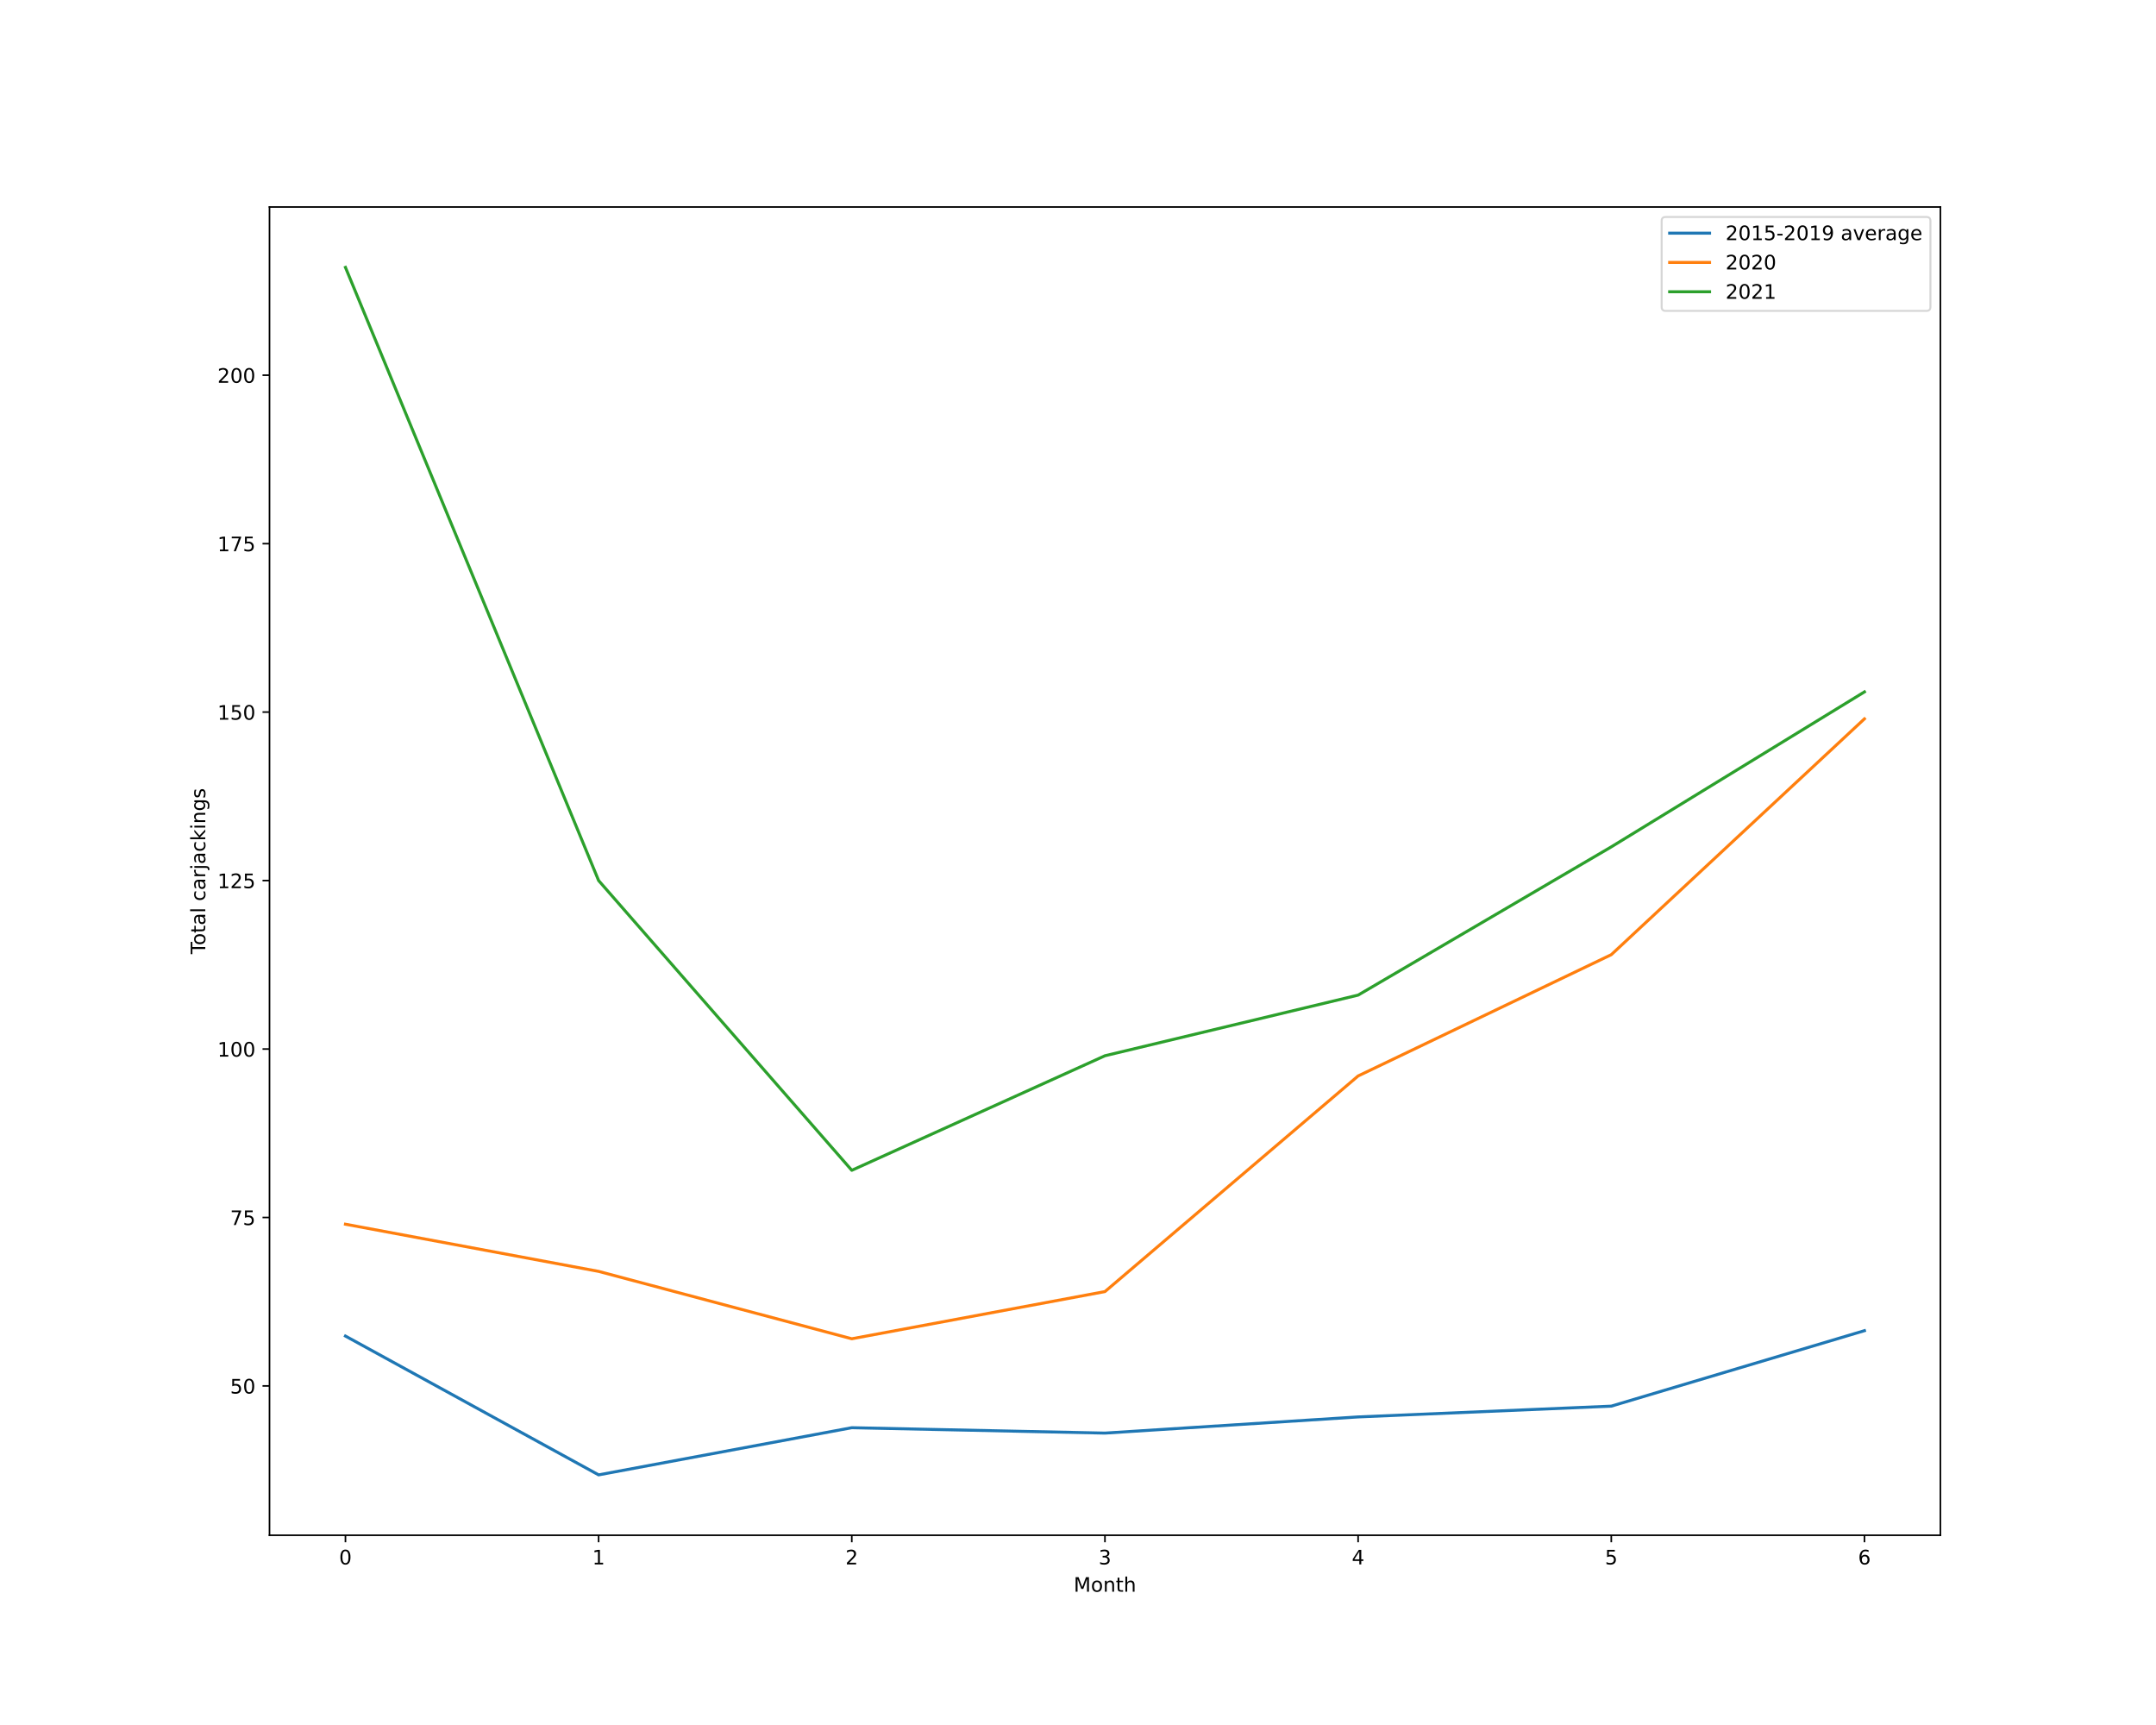
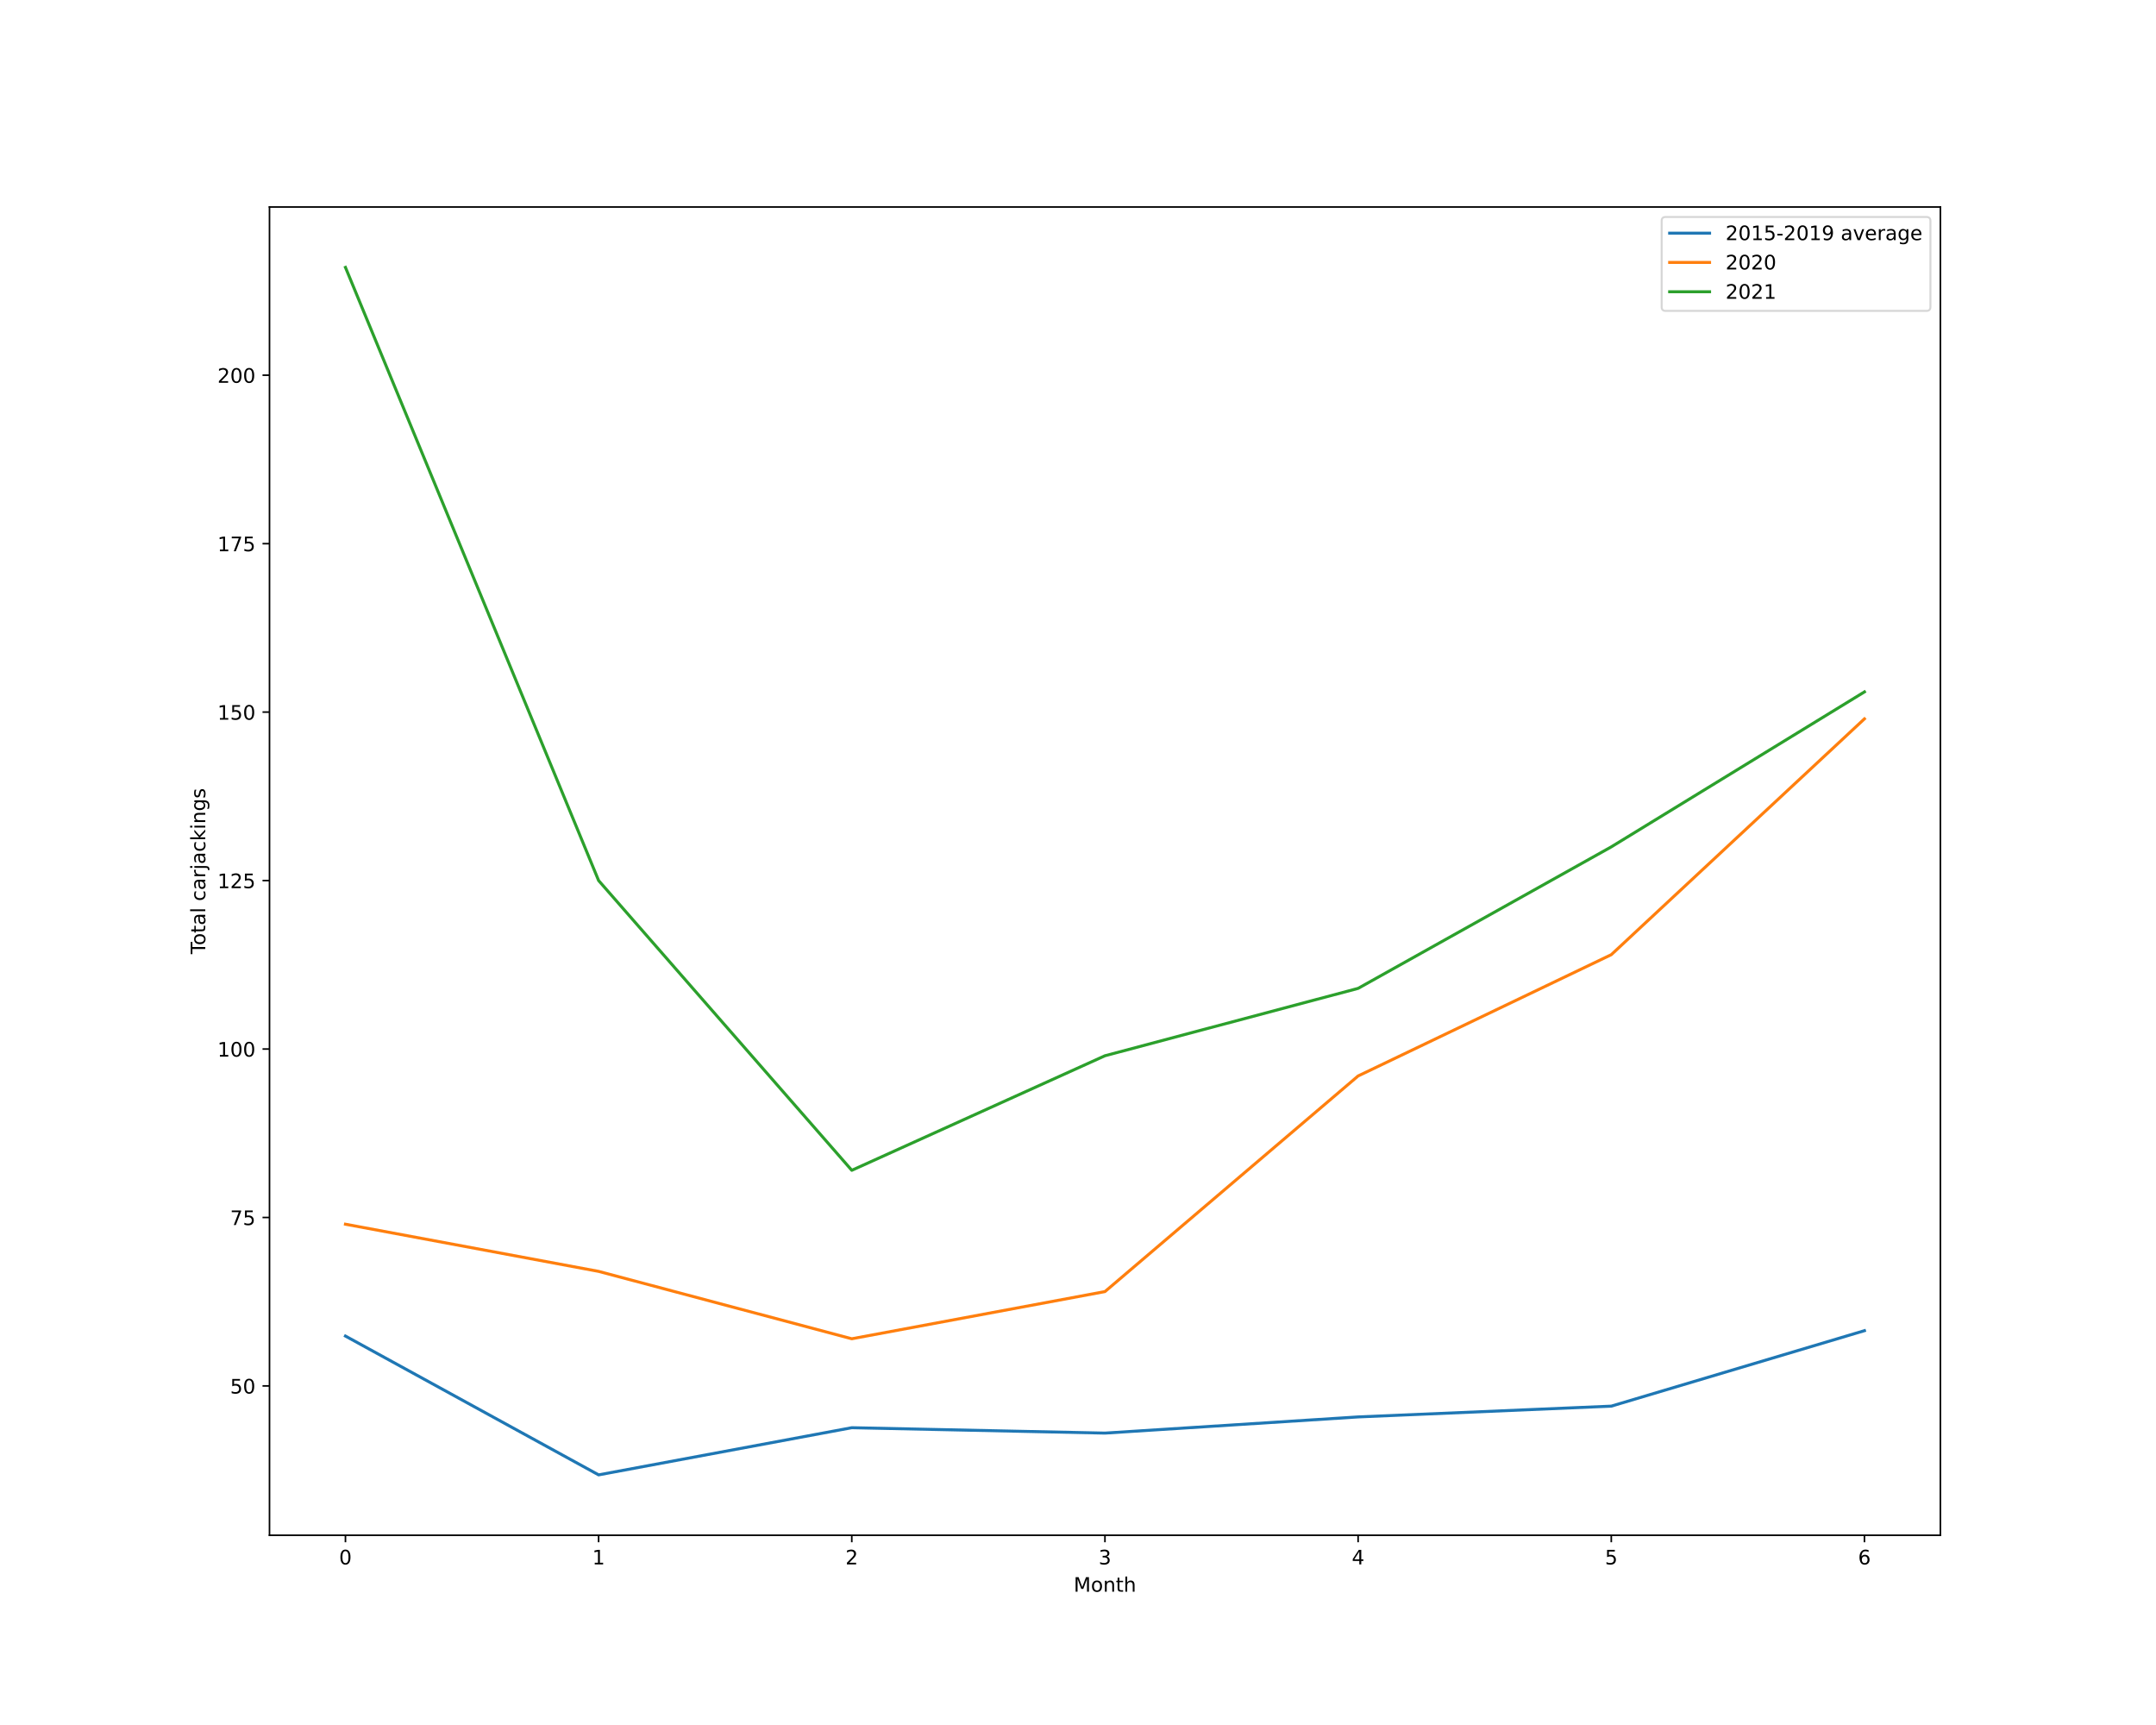
<svg xmlns="http://www.w3.org/2000/svg" xmlns:xlink="http://www.w3.org/1999/xlink" height="864pt" version="1.1" viewBox="0 0 1080 864" width="1080pt">
  <defs>
    <style type="text/css">*{stroke-linecap:butt;stroke-linejoin:round;}</style>
  </defs>
  <g id="figure_1">
    <g id="patch_1">
      <path d="M 0 864  L 1080 864  L 1080 0  L 0 0  z " style="fill:#ffffff;" />
    </g>
    <g id="axes_1">
      <g id="patch_2">
        <path d="M 135 768.96  L 972 768.96  L 972 103.68  L 135 103.68  z " style="fill:#ffffff;" />
      </g>
      <g id="matplotlib.axis_1">
        <g id="xtick_1">
          <g id="line2d_1">
            <defs>
-               <path d="M 0 0  L 0 3.5  " id="mff1d9d8dd3" style="stroke:#000000;stroke-width:0.8;" />
-             </defs>
-             <g>
-               <use style="stroke:#000000;stroke-width:0.8;" x="173.045" xlink:href="#mff1d9d8dd3" y="768.96" />
+               <path d="M 0 0  L 0 3.5  " id="m448ebe3832" style="stroke:#000000;stroke-width:0.8;" />
+             </defs>
+             <g>
+               <use style="stroke:#000000;stroke-width:0.8;" x="173.045" xlink:href="#m448ebe3832" y="768.96" />
            </g>
          </g>
          <g id="text_1">
            <g transform="translate(169.8642 783.5584)scale(0.1 -0.1)">
              <defs>
                <path d="M 2034 4250  Q 1547 4250 1301 3770  Q 1056 3291 1056 2328  Q 1056 1369 1301 889  Q 1547 409 2034 409  Q 2525 409 2770 889  Q 3016 1369 3016 2328  Q 3016 3291 2770 3770  Q 2525 4250 2034 4250  z M 2034 4750  Q 2819 4750 3233 4129  Q 3647 3509 3647 2328  Q 3647 1150 3233 529  Q 2819 -91 2034 -91  Q 1250 -91 836 529  Q 422 1150 422 2328  Q 422 3509 836 4129  Q 1250 4750 2034 4750  z " id="DejaVuSans-30" transform="scale(0.015625)" />
              </defs>
              <use xlink:href="#DejaVuSans-30" />
            </g>
          </g>
        </g>
        <g id="xtick_2">
          <g id="line2d_2">
            <g>
-               <use style="stroke:#000000;stroke-width:0.8;" x="299.864" xlink:href="#mff1d9d8dd3" y="768.96" />
+               <use style="stroke:#000000;stroke-width:0.8;" x="299.864" xlink:href="#m448ebe3832" y="768.96" />
            </g>
          </g>
          <g id="text_2">
            <g transform="translate(296.6824 783.5584)scale(0.1 -0.1)">
              <defs>
                <path d="M 794 531  L 1825 531  L 1825 4091  L 703 3866  L 703 4441  L 1819 4666  L 2450 4666  L 2450 531  L 3481 531  L 3481 0  L 794 0  L 794 531  z " id="DejaVuSans-31" transform="scale(0.015625)" />
              </defs>
              <use xlink:href="#DejaVuSans-31" />
            </g>
          </g>
        </g>
        <g id="xtick_3">
          <g id="line2d_3">
            <g>
-               <use style="stroke:#000000;stroke-width:0.8;" x="426.682" xlink:href="#mff1d9d8dd3" y="768.96" />
+               <use style="stroke:#000000;stroke-width:0.8;" x="426.682" xlink:href="#m448ebe3832" y="768.96" />
            </g>
          </g>
          <g id="text_3">
            <g transform="translate(423.5006 783.5584)scale(0.1 -0.1)">
              <defs>
                <path d="M 1228 531  L 3431 531  L 3431 0  L 469 0  L 469 531  Q 828 903 1448 1529  Q 2069 2156 2228 2338  Q 2531 2678 2651 2914  Q 2772 3150 2772 3378  Q 2772 3750 2511 3984  Q 2250 4219 1831 4219  Q 1534 4219 1204 4116  Q 875 4013 500 3803  L 500 4441  Q 881 4594 1212 4672  Q 1544 4750 1819 4750  Q 2544 4750 2975 4387  Q 3406 4025 3406 3419  Q 3406 3131 3298 2873  Q 3191 2616 2906 2266  Q 2828 2175 2409 1742  Q 1991 1309 1228 531  z " id="DejaVuSans-32" transform="scale(0.015625)" />
              </defs>
              <use xlink:href="#DejaVuSans-32" />
            </g>
          </g>
        </g>
        <g id="xtick_4">
          <g id="line2d_4">
            <g>
-               <use style="stroke:#000000;stroke-width:0.8;" x="553.5" xlink:href="#mff1d9d8dd3" y="768.96" />
+               <use style="stroke:#000000;stroke-width:0.8;" x="553.5" xlink:href="#m448ebe3832" y="768.96" />
            </g>
          </g>
          <g id="text_4">
            <g transform="translate(550.3188 783.5584)scale(0.1 -0.1)">
              <defs>
                <path d="M 2597 2516  Q 3050 2419 3304 2112  Q 3559 1806 3559 1356  Q 3559 666 3084 287  Q 2609 -91 1734 -91  Q 1441 -91 1130 -33  Q 819 25 488 141  L 488 750  Q 750 597 1062 519  Q 1375 441 1716 441  Q 2309 441 2620 675  Q 2931 909 2931 1356  Q 2931 1769 2642 2001  Q 2353 2234 1838 2234  L 1294 2234  L 1294 2753  L 1863 2753  Q 2328 2753 2575 2939  Q 2822 3125 2822 3475  Q 2822 3834 2567 4026  Q 2313 4219 1838 4219  Q 1578 4219 1281 4162  Q 984 4106 628 3988  L 628 4550  Q 988 4650 1302 4700  Q 1616 4750 1894 4750  Q 2613 4750 3031 4423  Q 3450 4097 3450 3541  Q 3450 3153 3228 2886  Q 3006 2619 2597 2516  z " id="DejaVuSans-33" transform="scale(0.015625)" />
              </defs>
              <use xlink:href="#DejaVuSans-33" />
            </g>
          </g>
        </g>
        <g id="xtick_5">
          <g id="line2d_5">
            <g>
-               <use style="stroke:#000000;stroke-width:0.8;" x="680.318" xlink:href="#mff1d9d8dd3" y="768.96" />
+               <use style="stroke:#000000;stroke-width:0.8;" x="680.318" xlink:href="#m448ebe3832" y="768.96" />
            </g>
          </g>
          <g id="text_5">
            <g transform="translate(677.1369 783.5584)scale(0.1 -0.1)">
              <defs>
                <path d="M 2419 4116  L 825 1625  L 2419 1625  L 2419 4116  z M 2253 4666  L 3047 4666  L 3047 1625  L 3713 1625  L 3713 1100  L 3047 1100  L 3047 0  L 2419 0  L 2419 1100  L 313 1100  L 313 1709  L 2253 4666  z " id="DejaVuSans-34" transform="scale(0.015625)" />
              </defs>
              <use xlink:href="#DejaVuSans-34" />
            </g>
          </g>
        </g>
        <g id="xtick_6">
          <g id="line2d_6">
            <g>
-               <use style="stroke:#000000;stroke-width:0.8;" x="807.136" xlink:href="#mff1d9d8dd3" y="768.96" />
+               <use style="stroke:#000000;stroke-width:0.8;" x="807.136" xlink:href="#m448ebe3832" y="768.96" />
            </g>
          </g>
          <g id="text_6">
            <g transform="translate(803.9551 783.5584)scale(0.1 -0.1)">
              <defs>
                <path d="M 691 4666  L 3169 4666  L 3169 4134  L 1269 4134  L 1269 2991  Q 1406 3038 1543 3061  Q 1681 3084 1819 3084  Q 2600 3084 3056 2656  Q 3513 2228 3513 1497  Q 3513 744 3044 326  Q 2575 -91 1722 -91  Q 1428 -91 1123 -41  Q 819 9 494 109  L 494 744  Q 775 591 1075 516  Q 1375 441 1709 441  Q 2250 441 2565 725  Q 2881 1009 2881 1497  Q 2881 1984 2565 2268  Q 2250 2553 1709 2553  Q 1456 2553 1204 2497  Q 953 2441 691 2322  L 691 4666  z " id="DejaVuSans-35" transform="scale(0.015625)" />
              </defs>
              <use xlink:href="#DejaVuSans-35" />
            </g>
          </g>
        </g>
        <g id="xtick_7">
          <g id="line2d_7">
            <g>
-               <use style="stroke:#000000;stroke-width:0.8;" x="933.955" xlink:href="#mff1d9d8dd3" y="768.96" />
+               <use style="stroke:#000000;stroke-width:0.8;" x="933.955" xlink:href="#m448ebe3832" y="768.96" />
            </g>
          </g>
          <g id="text_7">
            <g transform="translate(930.7733 783.5584)scale(0.1 -0.1)">
              <defs>
                <path d="M 2113 2584  Q 1688 2584 1439 2293  Q 1191 2003 1191 1497  Q 1191 994 1439 701  Q 1688 409 2113 409  Q 2538 409 2786 701  Q 3034 994 3034 1497  Q 3034 2003 2786 2293  Q 2538 2584 2113 2584  z M 3366 4563  L 3366 3988  Q 3128 4100 2886 4159  Q 2644 4219 2406 4219  Q 1781 4219 1451 3797  Q 1122 3375 1075 2522  Q 1259 2794 1537 2939  Q 1816 3084 2150 3084  Q 2853 3084 3261 2657  Q 3669 2231 3669 1497  Q 3669 778 3244 343  Q 2819 -91 2113 -91  Q 1303 -91 875 529  Q 447 1150 447 2328  Q 447 3434 972 4092  Q 1497 4750 2381 4750  Q 2619 4750 2861 4703  Q 3103 4656 3366 4563  z " id="DejaVuSans-36" transform="scale(0.015625)" />
              </defs>
              <use xlink:href="#DejaVuSans-36" />
            </g>
          </g>
        </g>
        <g id="text_8">
          <g transform="translate(537.8289 797.2366)scale(0.1 -0.1)">
            <defs>
              <path d="M 628 4666  L 1569 4666  L 2759 1491  L 3956 4666  L 4897 4666  L 4897 0  L 4281 0  L 4281 4097  L 3078 897  L 2444 897  L 1241 4097  L 1241 0  L 628 0  L 628 4666  z " id="DejaVuSans-4d" transform="scale(0.015625)" />
              <path d="M 1959 3097  Q 1497 3097 1228 2736  Q 959 2375 959 1747  Q 959 1119 1226 758  Q 1494 397 1959 397  Q 2419 397 2687 759  Q 2956 1122 2956 1747  Q 2956 2369 2687 2733  Q 2419 3097 1959 3097  z M 1959 3584  Q 2709 3584 3137 3096  Q 3566 2609 3566 1747  Q 3566 888 3137 398  Q 2709 -91 1959 -91  Q 1206 -91 779 398  Q 353 888 353 1747  Q 353 2609 779 3096  Q 1206 3584 1959 3584  z " id="DejaVuSans-6f" transform="scale(0.015625)" />
              <path d="M 3513 2113  L 3513 0  L 2938 0  L 2938 2094  Q 2938 2591 2744 2837  Q 2550 3084 2163 3084  Q 1697 3084 1428 2787  Q 1159 2491 1159 1978  L 1159 0  L 581 0  L 581 3500  L 1159 3500  L 1159 2956  Q 1366 3272 1645 3428  Q 1925 3584 2291 3584  Q 2894 3584 3203 3211  Q 3513 2838 3513 2113  z " id="DejaVuSans-6e" transform="scale(0.015625)" />
              <path d="M 1172 4494  L 1172 3500  L 2356 3500  L 2356 3053  L 1172 3053  L 1172 1153  Q 1172 725 1289 603  Q 1406 481 1766 481  L 2356 481  L 2356 0  L 1766 0  Q 1100 0 847 248  Q 594 497 594 1153  L 594 3053  L 172 3053  L 172 3500  L 594 3500  L 594 4494  L 1172 4494  z " id="DejaVuSans-74" transform="scale(0.015625)" />
              <path d="M 3513 2113  L 3513 0  L 2938 0  L 2938 2094  Q 2938 2591 2744 2837  Q 2550 3084 2163 3084  Q 1697 3084 1428 2787  Q 1159 2491 1159 1978  L 1159 0  L 581 0  L 581 4863  L 1159 4863  L 1159 2956  Q 1366 3272 1645 3428  Q 1925 3584 2291 3584  Q 2894 3584 3203 3211  Q 3513 2838 3513 2113  z " id="DejaVuSans-68" transform="scale(0.015625)" />
            </defs>
            <use xlink:href="#DejaVuSans-4d" />
            <use x="86.279" xlink:href="#DejaVuSans-6f" />
            <use x="147.461" xlink:href="#DejaVuSans-6e" />
            <use x="210.84" xlink:href="#DejaVuSans-74" />
            <use x="250.049" xlink:href="#DejaVuSans-68" />
          </g>
        </g>
      </g>
      <g id="matplotlib.axis_2">
        <g id="ytick_1">
          <g id="line2d_8">
            <defs>
-               <path d="M 0 0  L -3.5 0  " id="m40d761b4f6" style="stroke:#000000;stroke-width:0.8;" />
-             </defs>
-             <g>
-               <use style="stroke:#000000;stroke-width:0.8;" x="135" xlink:href="#m40d761b4f6" y="694.17" />
+               <path d="M 0 0  L -3.5 0  " id="m4617d34262" style="stroke:#000000;stroke-width:0.8;" />
+             </defs>
+             <g>
+               <use style="stroke:#000000;stroke-width:0.8;" x="135" xlink:href="#m4617d34262" y="694.17" />
            </g>
          </g>
          <g id="text_9">
            <g transform="translate(115.275 697.9692)scale(0.1 -0.1)">
              <use xlink:href="#DejaVuSans-35" />
              <use x="63.623" xlink:href="#DejaVuSans-30" />
            </g>
          </g>
        </g>
        <g id="ytick_2">
          <g id="line2d_9">
            <g>
-               <use style="stroke:#000000;stroke-width:0.8;" x="135" xlink:href="#m40d761b4f6" y="609.795" />
+               <use style="stroke:#000000;stroke-width:0.8;" x="135" xlink:href="#m4617d34262" y="609.795" />
            </g>
          </g>
          <g id="text_10">
            <g transform="translate(115.275 613.5942)scale(0.1 -0.1)">
              <defs>
                <path d="M 525 4666  L 3525 4666  L 3525 4397  L 1831 0  L 1172 0  L 2766 4134  L 525 4134  L 525 4666  z " id="DejaVuSans-37" transform="scale(0.015625)" />
              </defs>
              <use xlink:href="#DejaVuSans-37" />
              <use x="63.623" xlink:href="#DejaVuSans-35" />
            </g>
          </g>
        </g>
        <g id="ytick_3">
          <g id="line2d_10">
            <g>
-               <use style="stroke:#000000;stroke-width:0.8;" x="135" xlink:href="#m40d761b4f6" y="525.42" />
+               <use style="stroke:#000000;stroke-width:0.8;" x="135" xlink:href="#m4617d34262" y="525.42" />
            </g>
          </g>
          <g id="text_11">
            <g transform="translate(108.9125 529.2192)scale(0.1 -0.1)">
              <use xlink:href="#DejaVuSans-31" />
              <use x="63.623" xlink:href="#DejaVuSans-30" />
              <use x="127.246" xlink:href="#DejaVuSans-30" />
            </g>
          </g>
        </g>
        <g id="ytick_4">
          <g id="line2d_11">
            <g>
-               <use style="stroke:#000000;stroke-width:0.8;" x="135" xlink:href="#m40d761b4f6" y="441.045" />
+               <use style="stroke:#000000;stroke-width:0.8;" x="135" xlink:href="#m4617d34262" y="441.045" />
            </g>
          </g>
          <g id="text_12">
            <g transform="translate(108.9125 444.8442)scale(0.1 -0.1)">
              <use xlink:href="#DejaVuSans-31" />
              <use x="63.623" xlink:href="#DejaVuSans-32" />
              <use x="127.246" xlink:href="#DejaVuSans-35" />
            </g>
          </g>
        </g>
        <g id="ytick_5">
          <g id="line2d_12">
            <g>
-               <use style="stroke:#000000;stroke-width:0.8;" x="135" xlink:href="#m40d761b4f6" y="356.67" />
+               <use style="stroke:#000000;stroke-width:0.8;" x="135" xlink:href="#m4617d34262" y="356.67" />
            </g>
          </g>
          <g id="text_13">
            <g transform="translate(108.9125 360.4692)scale(0.1 -0.1)">
              <use xlink:href="#DejaVuSans-31" />
              <use x="63.623" xlink:href="#DejaVuSans-35" />
              <use x="127.246" xlink:href="#DejaVuSans-30" />
            </g>
          </g>
        </g>
        <g id="ytick_6">
          <g id="line2d_13">
            <g>
-               <use style="stroke:#000000;stroke-width:0.8;" x="135" xlink:href="#m40d761b4f6" y="272.295" />
+               <use style="stroke:#000000;stroke-width:0.8;" x="135" xlink:href="#m4617d34262" y="272.295" />
            </g>
          </g>
          <g id="text_14">
            <g transform="translate(108.9125 276.0942)scale(0.1 -0.1)">
              <use xlink:href="#DejaVuSans-31" />
              <use x="63.623" xlink:href="#DejaVuSans-37" />
              <use x="127.246" xlink:href="#DejaVuSans-35" />
            </g>
          </g>
        </g>
        <g id="ytick_7">
          <g id="line2d_14">
            <g>
-               <use style="stroke:#000000;stroke-width:0.8;" x="135" xlink:href="#m40d761b4f6" y="187.92" />
+               <use style="stroke:#000000;stroke-width:0.8;" x="135" xlink:href="#m4617d34262" y="187.92" />
            </g>
          </g>
          <g id="text_15">
            <g transform="translate(108.9125 191.7192)scale(0.1 -0.1)">
              <use xlink:href="#DejaVuSans-32" />
              <use x="63.623" xlink:href="#DejaVuSans-30" />
              <use x="127.246" xlink:href="#DejaVuSans-30" />
            </g>
          </g>
        </g>
        <g id="text_16">
          <g transform="translate(102.8328 477.8888)rotate(-90)scale(0.1 -0.1)">
            <defs>
              <path d="M -19 4666  L 3928 4666  L 3928 4134  L 2272 4134  L 2272 0  L 1638 0  L 1638 4134  L -19 4134  L -19 4666  z " id="DejaVuSans-54" transform="scale(0.015625)" />
              <path d="M 2194 1759  Q 1497 1759 1228 1600  Q 959 1441 959 1056  Q 959 750 1161 570  Q 1363 391 1709 391  Q 2188 391 2477 730  Q 2766 1069 2766 1631  L 2766 1759  L 2194 1759  z M 3341 1997  L 3341 0  L 2766 0  L 2766 531  Q 2569 213 2275 61  Q 1981 -91 1556 -91  Q 1019 -91 701 211  Q 384 513 384 1019  Q 384 1609 779 1909  Q 1175 2209 1959 2209  L 2766 2209  L 2766 2266  Q 2766 2663 2505 2880  Q 2244 3097 1772 3097  Q 1472 3097 1187 3025  Q 903 2953 641 2809  L 641 3341  Q 956 3463 1253 3523  Q 1550 3584 1831 3584  Q 2591 3584 2966 3190  Q 3341 2797 3341 1997  z " id="DejaVuSans-61" transform="scale(0.015625)" />
              <path d="M 603 4863  L 1178 4863  L 1178 0  L 603 0  L 603 4863  z " id="DejaVuSans-6c" transform="scale(0.015625)" />
              <path id="DejaVuSans-20" transform="scale(0.015625)" />
              <path d="M 3122 3366  L 3122 2828  Q 2878 2963 2633 3030  Q 2388 3097 2138 3097  Q 1578 3097 1268 2742  Q 959 2388 959 1747  Q 959 1106 1268 751  Q 1578 397 2138 397  Q 2388 397 2633 464  Q 2878 531 3122 666  L 3122 134  Q 2881 22 2623 -34  Q 2366 -91 2075 -91  Q 1284 -91 818 406  Q 353 903 353 1747  Q 353 2603 823 3093  Q 1294 3584 2113 3584  Q 2378 3584 2631 3529  Q 2884 3475 3122 3366  z " id="DejaVuSans-63" transform="scale(0.015625)" />
              <path d="M 2631 2963  Q 2534 3019 2420 3045  Q 2306 3072 2169 3072  Q 1681 3072 1420 2755  Q 1159 2438 1159 1844  L 1159 0  L 581 0  L 581 3500  L 1159 3500  L 1159 2956  Q 1341 3275 1631 3429  Q 1922 3584 2338 3584  Q 2397 3584 2469 3576  Q 2541 3569 2628 3553  L 2631 2963  z " id="DejaVuSans-72" transform="scale(0.015625)" />
              <path d="M 603 3500  L 1178 3500  L 1178 -63  Q 1178 -731 923 -1031  Q 669 -1331 103 -1331  L -116 -1331  L -116 -844  L 38 -844  Q 366 -844 484 -692  Q 603 -541 603 -63  L 603 3500  z M 603 4863  L 1178 4863  L 1178 4134  L 603 4134  L 603 4863  z " id="DejaVuSans-6a" transform="scale(0.015625)" />
              <path d="M 581 4863  L 1159 4863  L 1159 1991  L 2875 3500  L 3609 3500  L 1753 1863  L 3688 0  L 2938 0  L 1159 1709  L 1159 0  L 581 0  L 581 4863  z " id="DejaVuSans-6b" transform="scale(0.015625)" />
              <path d="M 603 3500  L 1178 3500  L 1178 0  L 603 0  L 603 3500  z M 603 4863  L 1178 4863  L 1178 4134  L 603 4134  L 603 4863  z " id="DejaVuSans-69" transform="scale(0.015625)" />
              <path d="M 2906 1791  Q 2906 2416 2648 2759  Q 2391 3103 1925 3103  Q 1463 3103 1205 2759  Q 947 2416 947 1791  Q 947 1169 1205 825  Q 1463 481 1925 481  Q 2391 481 2648 825  Q 2906 1169 2906 1791  z M 3481 434  Q 3481 -459 3084 -895  Q 2688 -1331 1869 -1331  Q 1566 -1331 1297 -1286  Q 1028 -1241 775 -1147  L 775 -588  Q 1028 -725 1275 -790  Q 1522 -856 1778 -856  Q 2344 -856 2625 -561  Q 2906 -266 2906 331  L 2906 616  Q 2728 306 2450 153  Q 2172 0 1784 0  Q 1141 0 747 490  Q 353 981 353 1791  Q 353 2603 747 3093  Q 1141 3584 1784 3584  Q 2172 3584 2450 3431  Q 2728 3278 2906 2969  L 2906 3500  L 3481 3500  L 3481 434  z " id="DejaVuSans-67" transform="scale(0.015625)" />
              <path d="M 2834 3397  L 2834 2853  Q 2591 2978 2328 3040  Q 2066 3103 1784 3103  Q 1356 3103 1142 2972  Q 928 2841 928 2578  Q 928 2378 1081 2264  Q 1234 2150 1697 2047  L 1894 2003  Q 2506 1872 2764 1633  Q 3022 1394 3022 966  Q 3022 478 2636 193  Q 2250 -91 1575 -91  Q 1294 -91 989 -36  Q 684 19 347 128  L 347 722  Q 666 556 975 473  Q 1284 391 1588 391  Q 1994 391 2212 530  Q 2431 669 2431 922  Q 2431 1156 2273 1281  Q 2116 1406 1581 1522  L 1381 1569  Q 847 1681 609 1914  Q 372 2147 372 2553  Q 372 3047 722 3315  Q 1072 3584 1716 3584  Q 2034 3584 2315 3537  Q 2597 3491 2834 3397  z " id="DejaVuSans-73" transform="scale(0.015625)" />
            </defs>
            <use xlink:href="#DejaVuSans-54" />
            <use x="44.084" xlink:href="#DejaVuSans-6f" />
            <use x="105.266" xlink:href="#DejaVuSans-74" />
            <use x="144.475" xlink:href="#DejaVuSans-61" />
            <use x="205.754" xlink:href="#DejaVuSans-6c" />
            <use x="233.537" xlink:href="#DejaVuSans-20" />
            <use x="265.324" xlink:href="#DejaVuSans-63" />
            <use x="320.305" xlink:href="#DejaVuSans-61" />
            <use x="381.584" xlink:href="#DejaVuSans-72" />
            <use x="422.697" xlink:href="#DejaVuSans-6a" />
            <use x="450.48" xlink:href="#DejaVuSans-61" />
            <use x="511.76" xlink:href="#DejaVuSans-63" />
            <use x="566.74" xlink:href="#DejaVuSans-6b" />
            <use x="624.65" xlink:href="#DejaVuSans-69" />
            <use x="652.434" xlink:href="#DejaVuSans-6e" />
            <use x="715.812" xlink:href="#DejaVuSans-67" />
            <use x="779.289" xlink:href="#DejaVuSans-73" />
          </g>
        </g>
      </g>
      <g id="line2d_15">
-         <path clip-path="url(#pa14d5acdf8)" d="M 173.045 669.195  L 299.864 738.72  L 426.682 715.095  L 553.5 717.795  L 680.318 709.695  L 807.136 704.295  L 933.955 666.495  " style="fill:none;stroke:#1f77b4;stroke-linecap:square;stroke-width:1.5;" />
+         <path clip-path="url(#pa46b18c2fe)" d="M 173.045 669.195  L 299.864 738.72  L 426.682 715.095  L 553.5 717.795  L 680.318 709.695  L 807.136 704.295  L 933.955 666.495  " style="fill:none;stroke:#1f77b4;stroke-linecap:square;stroke-width:1.5;" />
      </g>
      <g id="line2d_16">
-         <path clip-path="url(#pa14d5acdf8)" d="M 173.045 613.17  L 299.864 636.795  L 426.682 670.545  L 553.5 646.92  L 680.318 538.92  L 807.136 478.17  L 933.955 360.045  " style="fill:none;stroke:#ff7f0e;stroke-linecap:square;stroke-width:1.5;" />
+         <path clip-path="url(#pa46b18c2fe)" d="M 173.045 613.17  L 299.864 636.795  L 426.682 670.545  L 553.5 646.92  L 680.318 538.92  L 807.136 478.17  L 933.955 360.045  " style="fill:none;stroke:#ff7f0e;stroke-linecap:square;stroke-width:1.5;" />
      </g>
      <g id="line2d_17">
-         <path clip-path="url(#pa14d5acdf8)" d="M 173.045 133.92  L 299.864 441.045  L 426.682 586.17  L 553.5 528.795  L 680.318 498.42  L 807.136 424.17  L 933.955 346.545  " style="fill:none;stroke:#2ca02c;stroke-linecap:square;stroke-width:1.5;" />
+         <path clip-path="url(#pa46b18c2fe)" d="M 173.045 133.92  L 299.864 441.045  L 426.682 586.17  L 553.5 528.795  L 680.318 495.045  L 807.136 424.17  L 933.955 346.545  " style="fill:none;stroke:#2ca02c;stroke-linecap:square;stroke-width:1.5;" />
      </g>
      <g id="patch_3">
        <path d="M 135 768.96  L 135 103.68  " style="fill:none;stroke:#000000;stroke-linecap:square;stroke-linejoin:miter;stroke-width:0.8;" />
      </g>
      <g id="patch_4">
        <path d="M 972 768.96  L 972 103.68  " style="fill:none;stroke:#000000;stroke-linecap:square;stroke-linejoin:miter;stroke-width:0.8;" />
      </g>
      <g id="patch_5">
        <path d="M 135 768.96  L 972 768.96  " style="fill:none;stroke:#000000;stroke-linecap:square;stroke-linejoin:miter;stroke-width:0.8;" />
      </g>
      <g id="patch_6">
        <path d="M 135 103.68  L 972 103.68  " style="fill:none;stroke:#000000;stroke-linecap:square;stroke-linejoin:miter;stroke-width:0.8;" />
      </g>
      <g id="legend_1">
        <g id="patch_7">
          <path d="M 834.373 155.714  L 965 155.714  Q 967 155.714 967 153.714  L 967 110.68  Q 967 108.68 965 108.68  L 834.373 108.68  Q 832.373 108.68 832.373 110.68  L 832.373 153.714  Q 832.373 155.714 834.373 155.714  z " style="fill:#ffffff;opacity:0.8;stroke:#cccccc;stroke-linejoin:miter;" />
        </g>
        <g id="line2d_18">
          <path d="M 836.373 116.778  L 856.373 116.778  " style="fill:none;stroke:#1f77b4;stroke-linecap:square;stroke-width:1.5;" />
        </g>
        <g id="line2d_19" />
        <g id="text_17">
          <g transform="translate(864.3734 120.2784)scale(0.1 -0.1)">
            <defs>
              <path d="M 313 2009  L 1997 2009  L 1997 1497  L 313 1497  L 313 2009  z " id="DejaVuSans-2d" transform="scale(0.015625)" />
              <path d="M 703 97  L 703 672  Q 941 559 1184 500  Q 1428 441 1663 441  Q 2288 441 2617 861  Q 2947 1281 2994 2138  Q 2813 1869 2534 1725  Q 2256 1581 1919 1581  Q 1219 1581 811 2004  Q 403 2428 403 3163  Q 403 3881 828 4315  Q 1253 4750 1959 4750  Q 2769 4750 3195 4129  Q 3622 3509 3622 2328  Q 3622 1225 3098 567  Q 2575 -91 1691 -91  Q 1453 -91 1209 -44  Q 966 3 703 97  z M 1959 2075  Q 2384 2075 2632 2365  Q 2881 2656 2881 3163  Q 2881 3666 2632 3958  Q 2384 4250 1959 4250  Q 1534 4250 1286 3958  Q 1038 3666 1038 3163  Q 1038 2656 1286 2365  Q 1534 2075 1959 2075  z " id="DejaVuSans-39" transform="scale(0.015625)" />
              <path d="M 191 3500  L 800 3500  L 1894 563  L 2988 3500  L 3597 3500  L 2284 0  L 1503 0  L 191 3500  z " id="DejaVuSans-76" transform="scale(0.015625)" />
              <path d="M 3597 1894  L 3597 1613  L 953 1613  Q 991 1019 1311 708  Q 1631 397 2203 397  Q 2534 397 2845 478  Q 3156 559 3463 722  L 3463 178  Q 3153 47 2828 -22  Q 2503 -91 2169 -91  Q 1331 -91 842 396  Q 353 884 353 1716  Q 353 2575 817 3079  Q 1281 3584 2069 3584  Q 2775 3584 3186 3129  Q 3597 2675 3597 1894  z M 3022 2063  Q 3016 2534 2758 2815  Q 2500 3097 2075 3097  Q 1594 3097 1305 2825  Q 1016 2553 972 2059  L 3022 2063  z " id="DejaVuSans-65" transform="scale(0.015625)" />
            </defs>
            <use xlink:href="#DejaVuSans-32" />
            <use x="63.623" xlink:href="#DejaVuSans-30" />
            <use x="127.246" xlink:href="#DejaVuSans-31" />
            <use x="190.869" xlink:href="#DejaVuSans-35" />
            <use x="254.492" xlink:href="#DejaVuSans-2d" />
            <use x="290.576" xlink:href="#DejaVuSans-32" />
            <use x="354.199" xlink:href="#DejaVuSans-30" />
            <use x="417.822" xlink:href="#DejaVuSans-31" />
            <use x="481.445" xlink:href="#DejaVuSans-39" />
            <use x="545.068" xlink:href="#DejaVuSans-20" />
            <use x="576.855" xlink:href="#DejaVuSans-61" />
            <use x="638.135" xlink:href="#DejaVuSans-76" />
            <use x="697.314" xlink:href="#DejaVuSans-65" />
            <use x="758.838" xlink:href="#DejaVuSans-72" />
            <use x="799.951" xlink:href="#DejaVuSans-61" />
            <use x="861.23" xlink:href="#DejaVuSans-67" />
            <use x="924.707" xlink:href="#DejaVuSans-65" />
          </g>
        </g>
        <g id="line2d_20">
          <path d="M 836.373 131.457  L 856.373 131.457  " style="fill:none;stroke:#ff7f0e;stroke-linecap:square;stroke-width:1.5;" />
        </g>
        <g id="line2d_21" />
        <g id="text_18">
          <g transform="translate(864.3734 134.9566)scale(0.1 -0.1)">
            <use xlink:href="#DejaVuSans-32" />
            <use x="63.623" xlink:href="#DejaVuSans-30" />
            <use x="127.246" xlink:href="#DejaVuSans-32" />
            <use x="190.869" xlink:href="#DejaVuSans-30" />
          </g>
        </g>
        <g id="line2d_22">
          <path d="M 836.373 146.135  L 856.373 146.135  " style="fill:none;stroke:#2ca02c;stroke-linecap:square;stroke-width:1.5;" />
        </g>
        <g id="line2d_23" />
        <g id="text_19">
          <g transform="translate(864.3734 149.6347)scale(0.1 -0.1)">
            <use xlink:href="#DejaVuSans-32" />
            <use x="63.623" xlink:href="#DejaVuSans-30" />
            <use x="127.246" xlink:href="#DejaVuSans-32" />
            <use x="190.869" xlink:href="#DejaVuSans-31" />
          </g>
        </g>
      </g>
    </g>
  </g>
  <defs>
-     <clipPath id="pa14d5acdf8">
+     <clipPath id="pa46b18c2fe">
      <rect height="665.28" width="837" x="135" y="103.68" />
    </clipPath>
  </defs>
</svg>
